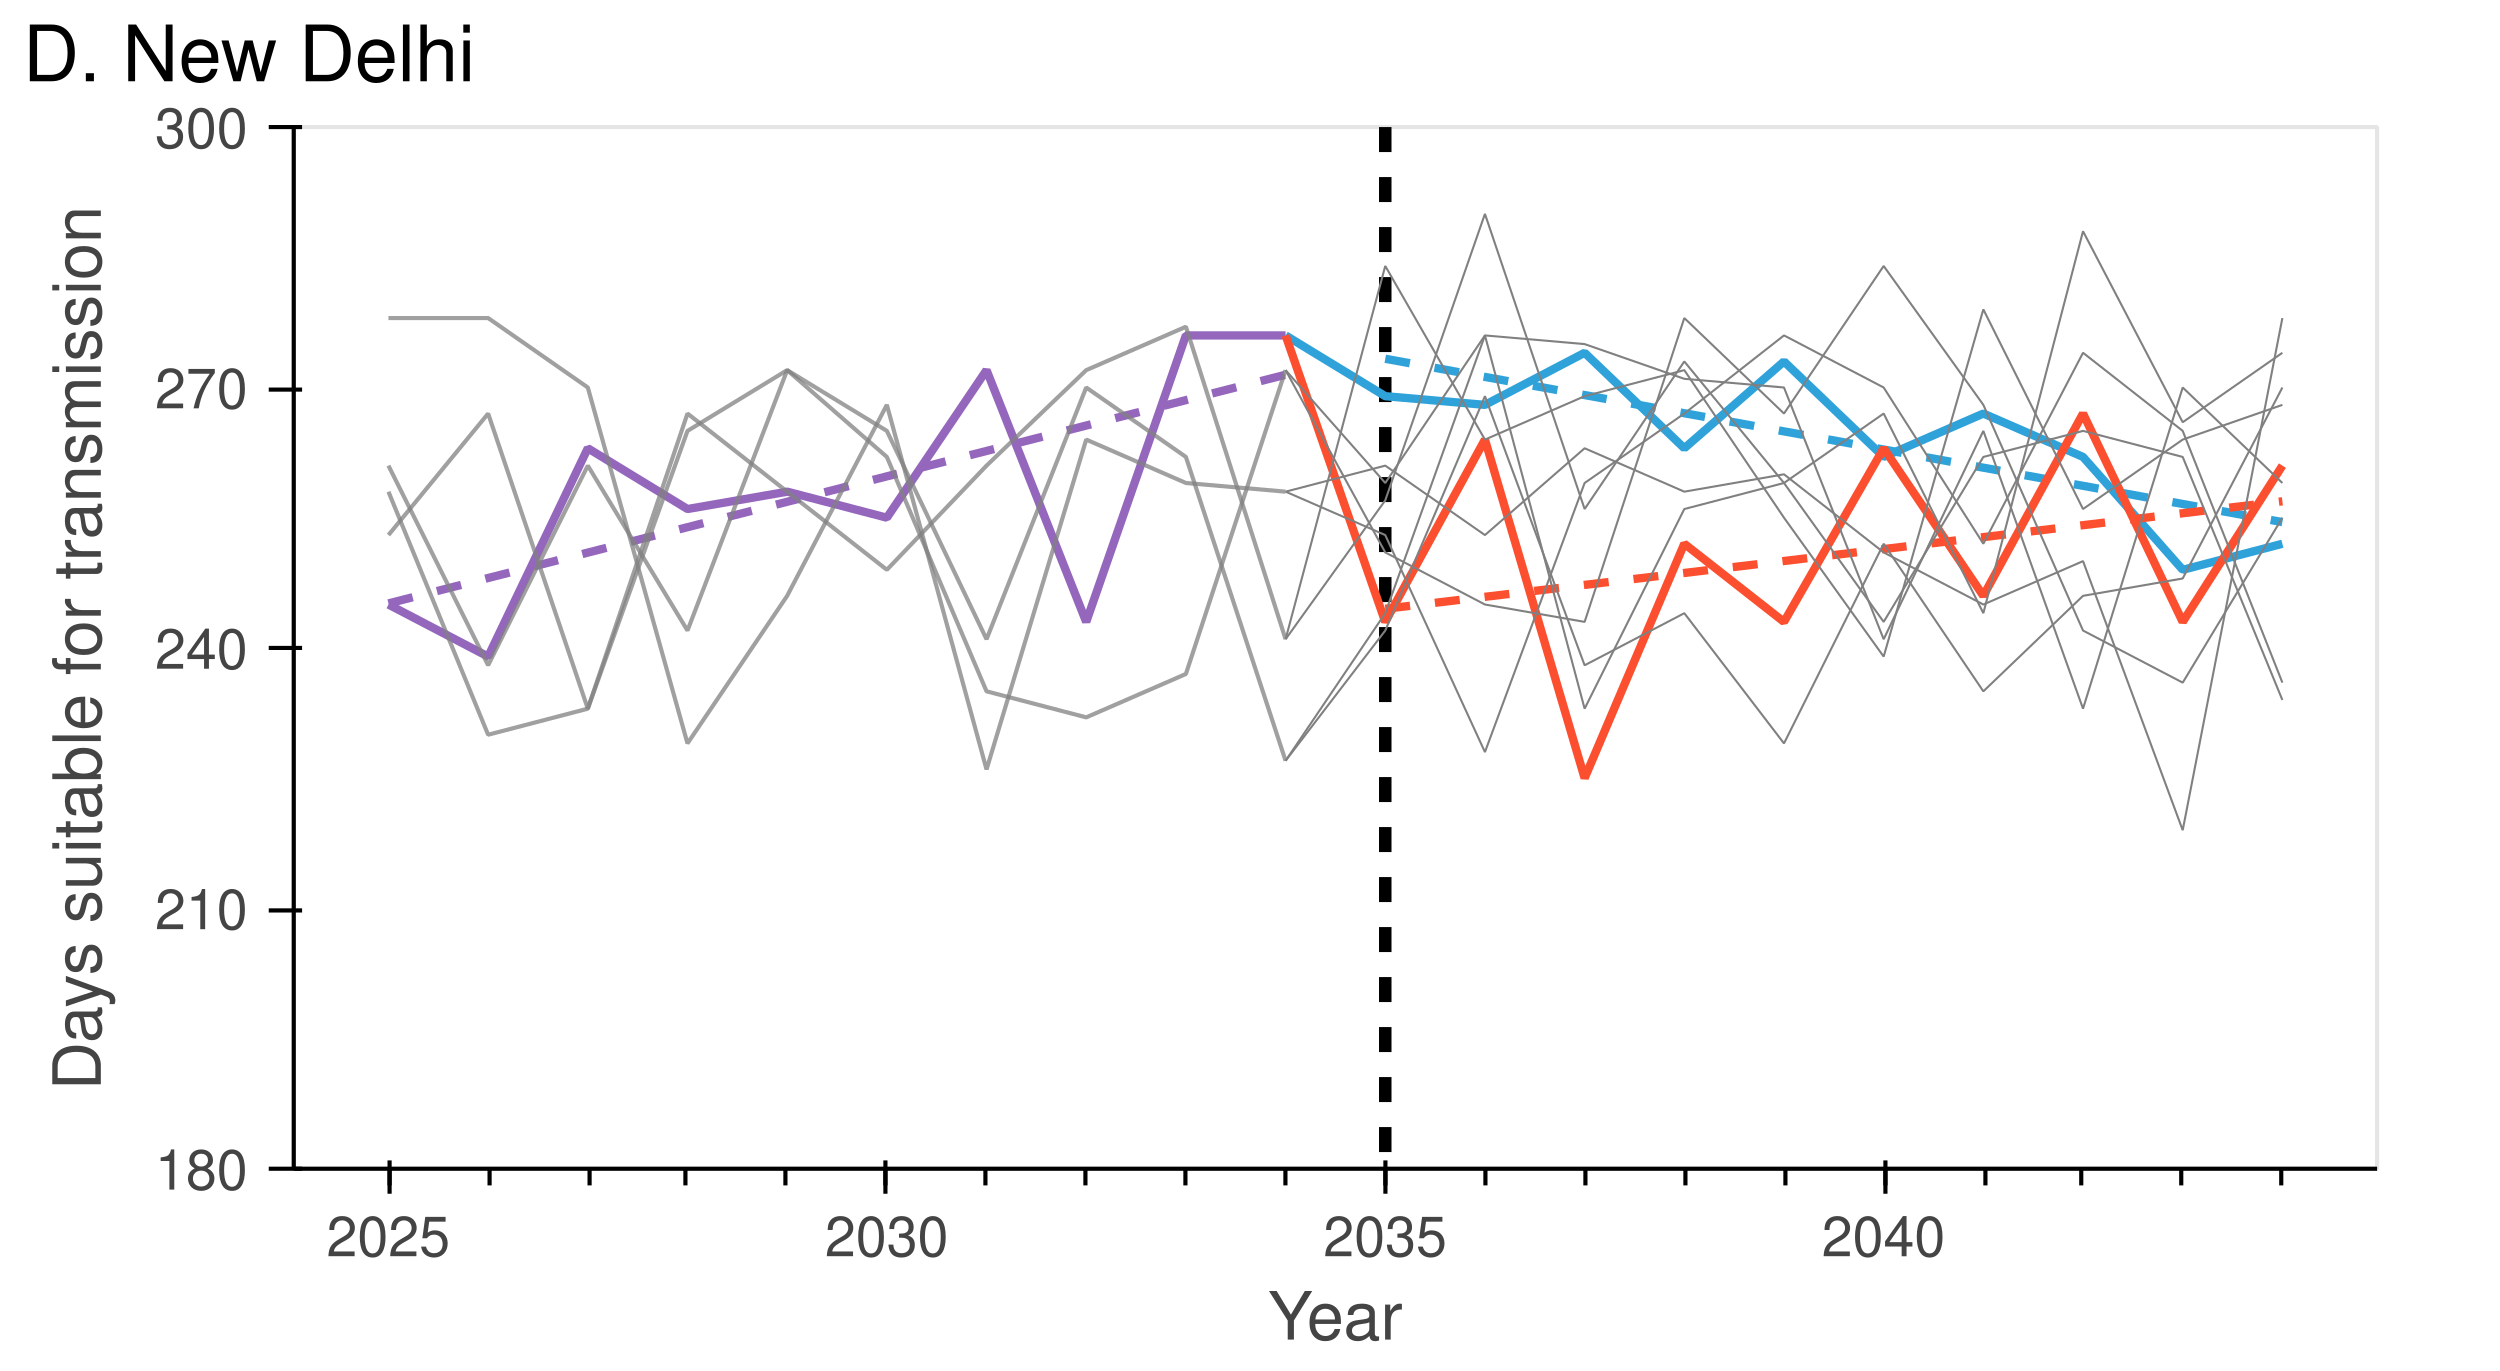
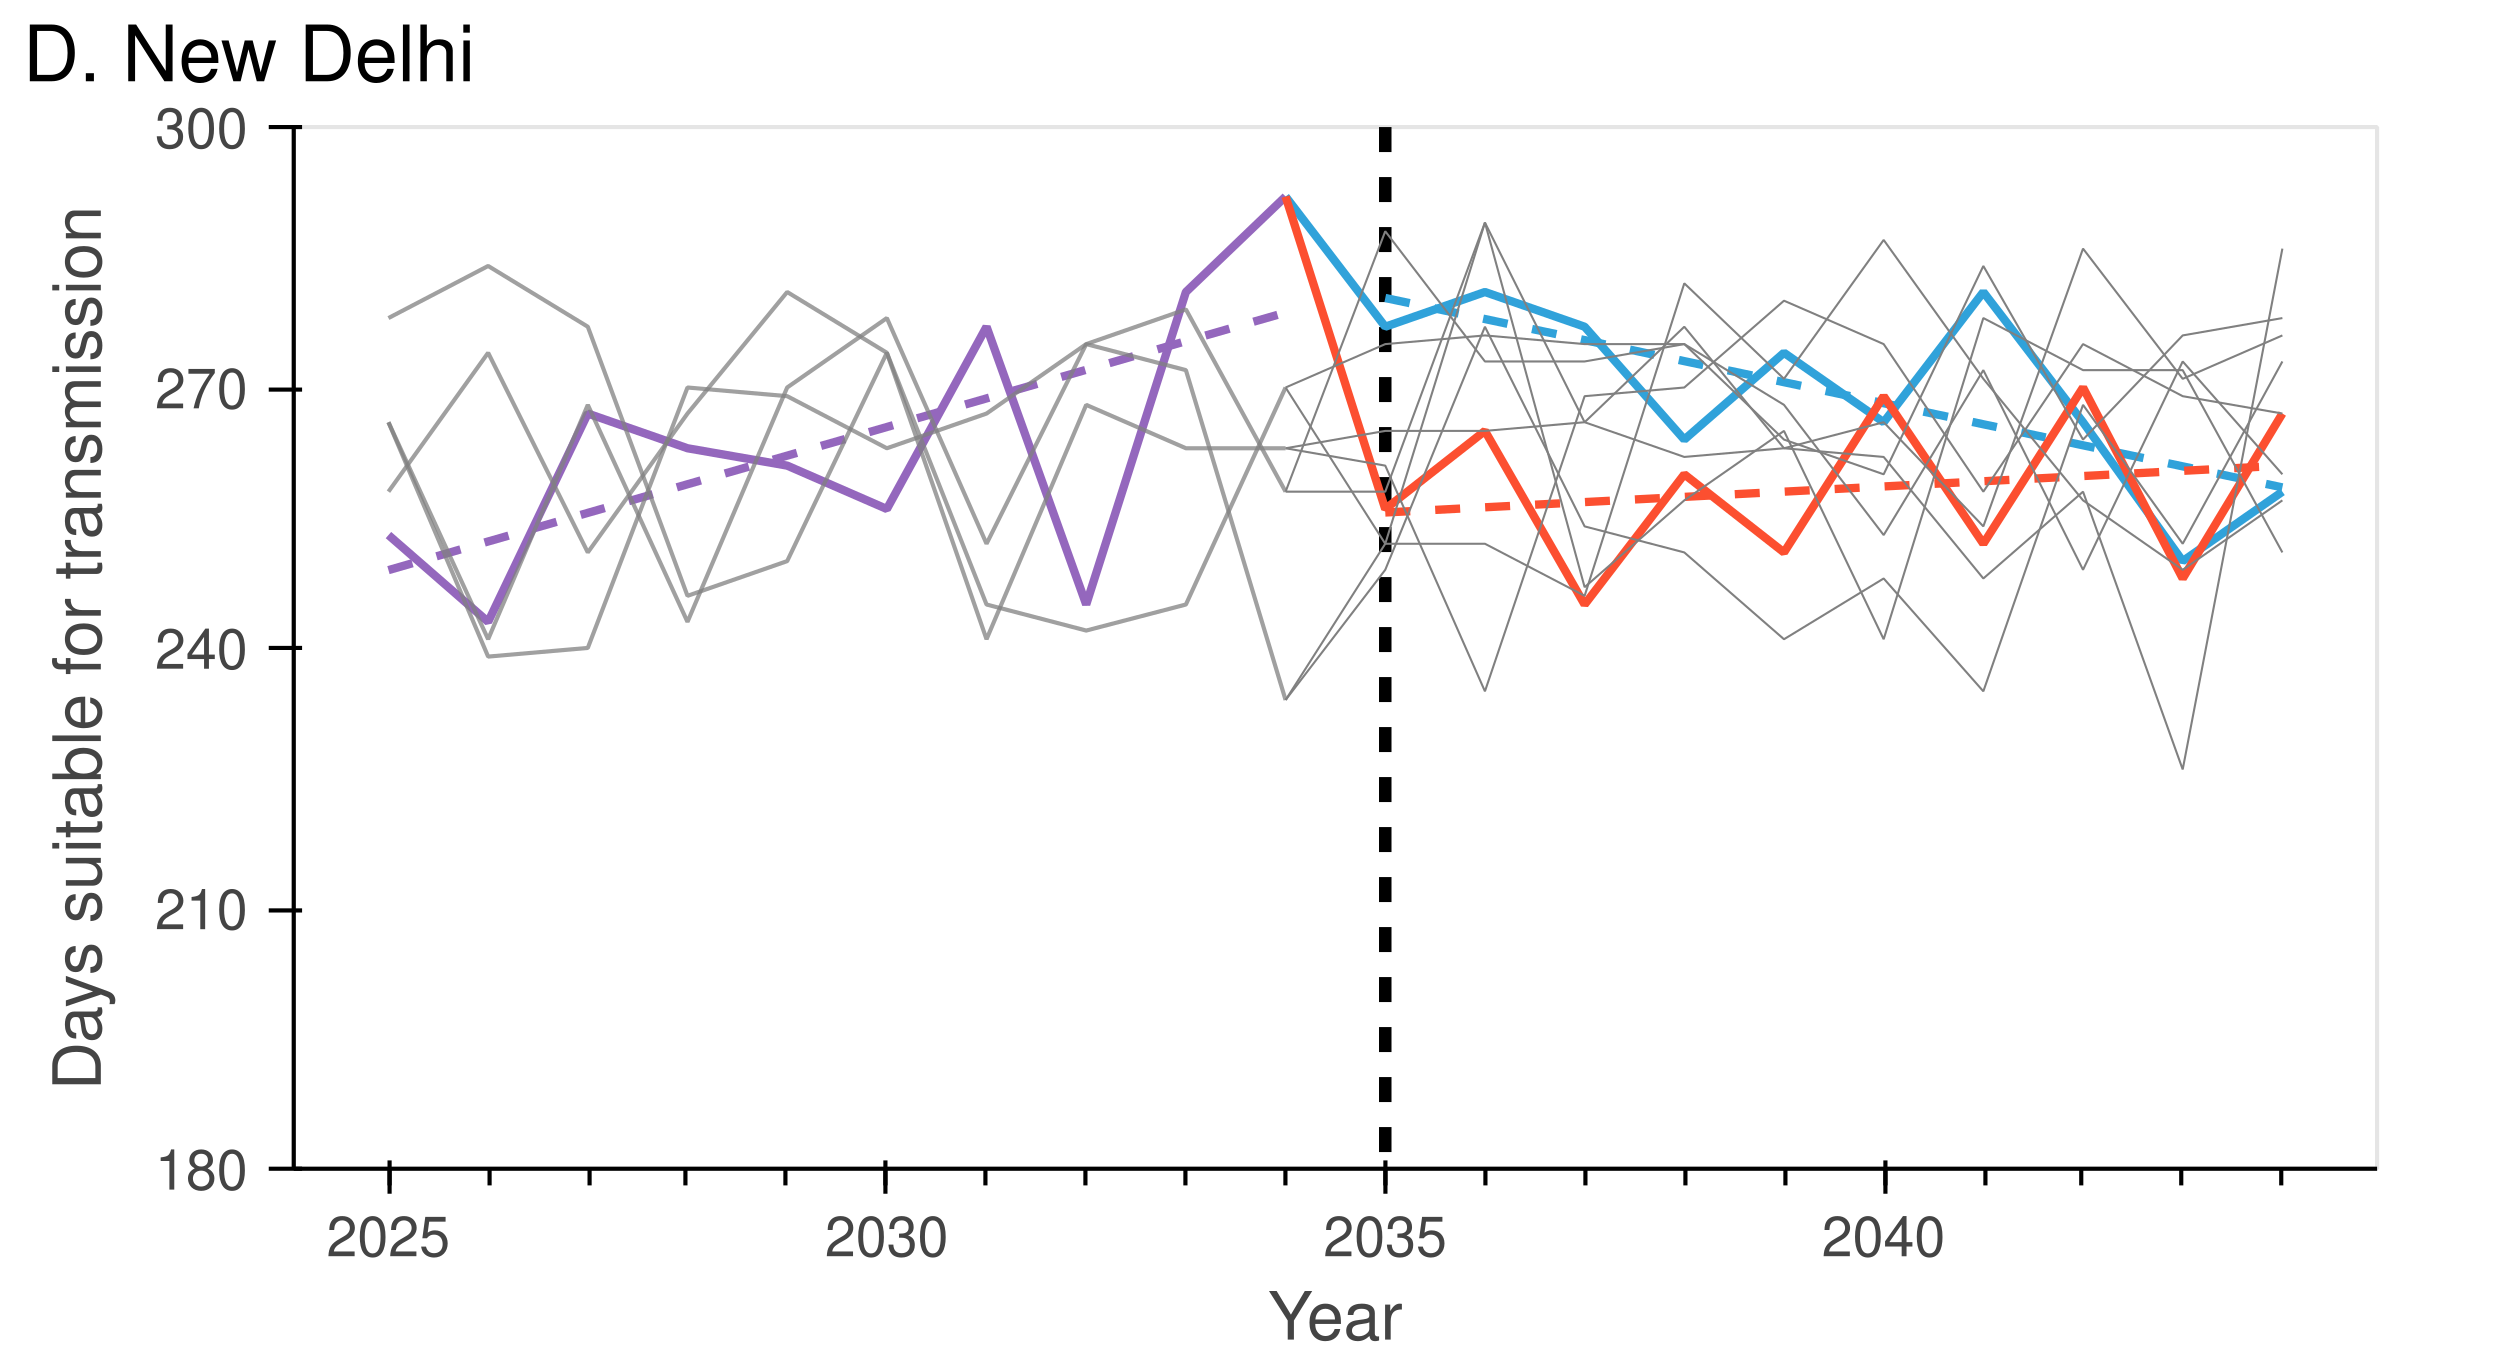
<svg xmlns="http://www.w3.org/2000/svg" version="1.1" width="600" height="329">
  <defs>
-     <clipPath id="OKZwgNwsenST">
+     <clipPath id="rtkAqnZEiMQG">
      <path fill="none" stroke="none" d="M 70.5 30.5 L 570.5 30.5 L 570.5 280.5 L 70.5 280.5 L 70.5 30.5 Z" />
    </clipPath>
-     <clipPath id="agPTXiNhwqbU">
+     <clipPath id="krGyRAGTbPbi">
      <path fill="none" stroke="none" d="M 70.5 30.5 L 570.5 30.5 L 570.5 280.5 L 70.5 280.5 L 70.5 30.5 Z" />
    </clipPath>
-     <clipPath id="rNeVgBmxwmKM">
+     <clipPath id="FiBwSpApkSmT">
      <path fill="none" stroke="none" d="M 70.5 30.5 L 570.5 30.5 L 570.5 280.5 L 70.5 280.5 L 70.5 30.5 Z" />
    </clipPath>
-     <clipPath id="bxrUVeDFLBQF">
+     <clipPath id="KuNnvxkwigRq">
      <path fill="none" stroke="none" d="M 70.5 30.5 L 570.5 30.5 L 570.5 280.5 L 70.5 280.5 L 70.5 30.5 Z" />
    </clipPath>
-     <clipPath id="quuJXbeXfhCF">
+     <clipPath id="GlhozFecwQga">
      <path fill="none" stroke="none" d="M 70.5 30.5 L 570.5 30.5 L 570.5 280.5 L 70.5 280.5 L 70.5 30.5 Z" />
    </clipPath>
-     <clipPath id="TclTvPPacemW">
+     <clipPath id="HTmITSiZmlba">
      <path fill="none" stroke="none" d="M 70.5 30.5 L 570.5 30.5 L 570.5 280.5 L 70.5 280.5 L 70.5 30.5 Z" />
    </clipPath>
-     <clipPath id="CnnwhAOxydBD">
+     <clipPath id="dTkKpmLmMZuZ">
      <path fill="none" stroke="none" d="M 70.5 30.5 L 570.5 30.5 L 570.5 280.5 L 70.5 280.5 L 70.5 30.5 Z" />
    </clipPath>
-     <clipPath id="kLJTlupSGosp">
+     <clipPath id="qzUEhOIWSkwe">
      <path fill="none" stroke="none" d="M 70.5 30.5 L 570.5 30.5 L 570.5 280.5 L 70.5 280.5 L 70.5 30.5 Z" />
    </clipPath>
-     <clipPath id="kJVphkPHGKJU">
+     <clipPath id="GNuRtRVAVIal">
      <path fill="none" stroke="none" d="M 70.5 30.5 L 570.5 30.5 L 570.5 280.5 L 70.5 280.5 L 70.5 30.5 Z" />
    </clipPath>
-     <clipPath id="NyBGlDquDtAv">
+     <clipPath id="ixdMcREObWSs">
      <path fill="none" stroke="none" d="M 70.5 30.5 L 570.5 30.5 L 570.5 280.5 L 70.5 280.5 L 70.5 30.5 Z" />
    </clipPath>
-     <clipPath id="wfMfTvnCVLdW">
+     <clipPath id="LilOiKgpwcqC">
      <path fill="none" stroke="none" d="M 70.5 30.5 L 570.5 30.5 L 570.5 280.5 L 70.5 280.5 L 70.5 30.5 Z" />
    </clipPath>
-     <clipPath id="CofowfnCKiJT">
+     <clipPath id="qpTtxahbfGlG">
      <path fill="none" stroke="none" d="M 70.5 30.5 L 570.5 30.5 L 570.5 280.5 L 70.5 280.5 L 70.5 30.5 Z" />
    </clipPath>
-     <clipPath id="NgEFydFmOMqO">
+     <clipPath id="VBiCdpMvzpVK">
      <path fill="none" stroke="none" d="M 70.5 30.5 L 570.5 30.5 L 570.5 280.5 L 70.5 280.5 L 70.5 30.5 Z" />
    </clipPath>
-     <clipPath id="yduItiFzTehD">
+     <clipPath id="LqvDwEHpBtyq">
      <path fill="none" stroke="none" d="M 70.5 30.5 L 570.5 30.5 L 570.5 280.5 L 70.5 280.5 L 70.5 30.5 Z" />
    </clipPath>
-     <clipPath id="QevnAaHAskaM">
+     <clipPath id="IJhRMAturFxX">
      <path fill="none" stroke="none" d="M 70.5 30.5 L 570.5 30.5 L 570.5 280.5 L 70.5 280.5 L 70.5 30.5 Z" />
    </clipPath>
-     <clipPath id="QAsRMQNvRQgW">
+     <clipPath id="eHEvqbuZldTR">
      <path fill="none" stroke="none" d="M 70.5 30.5 L 570.5 30.5 L 570.5 280.5 L 70.5 280.5 L 70.5 30.5 Z" />
    </clipPath>
-     <clipPath id="ckOntlmGBfTv">
+     <clipPath id="xCRyeHIwMAIO">
      <path fill="none" stroke="none" d="M 70.5 30.5 L 570.5 30.5 L 570.5 280.5 L 70.5 280.5 L 70.5 30.5 Z" />
    </clipPath>
-     <clipPath id="ATnwAMUvflhf">
+     <clipPath id="hLIVxlsxoJrr">
      <path fill="none" stroke="none" d="M 70.5 30.5 L 570.5 30.5 L 570.5 280.5 L 70.5 280.5 L 70.5 30.5 Z" />
    </clipPath>
-     <clipPath id="DrTexXzEWREN">
+     <clipPath id="cSsltFIhimVO">
      <path fill="none" stroke="none" d="M 70.5 30.5 L 570.5 30.5 L 570.5 280.5 L 70.5 280.5 L 70.5 30.5 Z" />
    </clipPath>
-     <clipPath id="LSXVKocnrFmc">
+     <clipPath id="muAGTocgcmUw">
      <path fill="none" stroke="none" d="M 70.5 30.5 L 570.5 30.5 L 570.5 280.5 L 70.5 280.5 L 70.5 30.5 Z" />
    </clipPath>
-     <clipPath id="NcxMCHpPLpxA">
+     <clipPath id="DcmmHgWIOTaO">
      <path fill="none" stroke="none" d="M 70.5 30.5 L 570.5 30.5 L 570.5 280.5 L 70.5 280.5 L 70.5 30.5 Z" />
    </clipPath>
-     <clipPath id="uvarFoJdOSTx">
+     <clipPath id="vdTJyMWToAMT">
      <path fill="none" stroke="none" d="M 70.5 30.5 L 570.5 30.5 L 570.5 280.5 L 70.5 280.5 L 70.5 30.5 Z" />
    </clipPath>
-     <clipPath id="DQznWTsfOCar">
+     <clipPath id="XoCvsmcRxTHG">
      <path fill="none" stroke="none" d="M 70.5 30.5 L 570.5 30.5 L 570.5 280.5 L 70.5 280.5 L 70.5 30.5 Z" />
    </clipPath>
  </defs>
  <path fill="none" stroke="#e5e5e5" paint-order="fill" d="M 70.5 30.5 L 570.5 30.5 L 570.5 280.5 L 70.5 280.5 L 70.5 30.5 Z" stroke-linejoin="bevel" stroke-miterlimit="10" />
-   <path fill="none" stroke="black" paint-order="fill" d="M 332.462 30.5 L 332.462 280.5" stroke-linejoin="bevel" stroke-miterlimit="10" stroke-width="3" stroke-dasharray="6" clip-path="url(#rNeVgBmxwmKM)" />
-   <path fill="none" stroke="#9467bd" paint-order="fill" d="M 93.227 145.083 L 117.151 157.583 L 141.074 107.583 L 164.998 122.167 L 188.921 118 L 212.844 124.25 L 236.768 88.833 L 260.691 149.25 L 284.615 80.5 L 308.538 80.5" stroke-linejoin="bevel" stroke-miterlimit="10" stroke-width="2" clip-path="url(#bxrUVeDFLBQF)" />
-   <path fill="none" stroke="#9467bd" paint-order="fill" d="M 93.227 144.818 L 117.151 138.72 L 141.074 132.621 L 164.998 126.523 L 188.921 120.424 L 212.844 114.326 L 236.768 108.227 L 260.691 102.129 L 284.615 96.03 L 308.538 89.932" stroke-linejoin="bevel" stroke-miterlimit="10" stroke-width="2" stroke-dasharray="6" clip-path="url(#quuJXbeXfhCF)" />
-   <path fill="none" stroke="#30a2da" paint-order="fill" d="M 308.538 80.5 L 332.462 95.083 L 356.385 97.167 L 380.309 84.667 L 404.232 107.583 L 428.156 86.75 L 452.079 109.667 L 476.002 99.25 L 499.926 109.667 L 523.849 136.75 L 547.773 130.5" stroke-linejoin="bevel" stroke-miterlimit="10" stroke-width="2" clip-path="url(#TclTvPPacemW)" />
-   <path fill="none" stroke="#30a2da" paint-order="fill" d="M 332.462 86.106 L 356.385 90.462 L 380.309 94.818 L 404.232 99.174 L 428.156 103.53 L 452.079 107.886 L 476.002 112.242 L 499.926 116.598 L 523.849 120.955 L 547.773 125.311" stroke-linejoin="bevel" stroke-miterlimit="10" stroke-width="2" stroke-dasharray="6" clip-path="url(#CnnwhAOxydBD)" />
-   <path fill="none" stroke="#fc4f30" paint-order="fill" d="M 308.538 80.5 L 332.462 149.25 L 356.385 105.5 L 380.309 186.75 L 404.232 130.5 L 428.156 149.25 L 452.079 107.583 L 476.002 143 L 499.926 99.25 L 523.849 149.25 L 547.773 111.75" stroke-linejoin="bevel" stroke-miterlimit="10" stroke-width="2" clip-path="url(#kLJTlupSGosp)" />
-   <path fill="none" stroke="#fc4f30" paint-order="fill" d="M 332.462 146.106 L 356.385 143.24 L 380.309 140.374 L 404.232 137.508 L 428.156 134.641 L 452.079 131.775 L 476.002 128.909 L 499.926 126.043 L 523.849 123.177 L 547.773 120.311" stroke-linejoin="bevel" stroke-miterlimit="10" stroke-width="2" stroke-dasharray="6" clip-path="url(#kJVphkPHGKJU)" />
-   <path fill="none" stroke="rgb(128,128,128)" paint-order="fill" d="M 93.227 118 L 117.151 176.333 L 141.074 170.083 L 164.998 99.25 L 188.921 118 L 212.844 136.75 L 236.768 111.75 L 260.691 88.833 L 284.615 78.417 L 308.538 153.417" stroke-opacity="0.749" stroke-linejoin="bevel" stroke-miterlimit="10" clip-path="url(#NyBGlDquDtAv)" />
-   <path fill="none" stroke="grey" paint-order="fill" d="M 308.538 153.417 L 332.462 63.833 L 356.385 105.5 L 380.309 95.083 L 404.232 88.833 L 428.156 124.25 L 452.079 157.583 L 476.002 74.25 L 499.926 122.167 L 523.849 105.5 L 547.773 97.167" stroke-linejoin="bevel" stroke-miterlimit="10" stroke-width="0.5" clip-path="url(#wfMfTvnCVLdW)" />
-   <path fill="none" stroke="grey" paint-order="fill" d="M 308.538 153.417 L 332.462 120.083 L 356.385 51.333 L 380.309 122.167 L 404.232 86.75 L 428.156 115.917 L 452.079 99.25 L 476.002 147.167 L 499.926 55.5 L 523.849 101.333 L 547.773 84.667" stroke-linejoin="bevel" stroke-miterlimit="10" stroke-width="0.5" clip-path="url(#CofowfnCKiJT)" />
-   <path fill="none" stroke="rgb(128,128,128)" paint-order="fill" d="M 93.227 111.75 L 117.151 159.667 L 141.074 111.75 L 164.998 151.333 L 188.921 88.833 L 212.844 103.417 L 236.768 153.417 L 260.691 93 L 284.615 109.667 L 308.538 182.583" stroke-opacity="0.749" stroke-linejoin="bevel" stroke-miterlimit="10" clip-path="url(#NgEFydFmOMqO)" />
-   <path fill="none" stroke="grey" paint-order="fill" d="M 308.538 182.583 L 332.462 147.167 L 356.385 80.5 L 380.309 170.083 L 404.232 122.167 L 428.156 115.917 L 452.079 149.25 L 476.002 109.667 L 499.926 103.417 L 523.849 109.667 L 547.773 168" stroke-linejoin="bevel" stroke-miterlimit="10" stroke-width="0.5" clip-path="url(#yduItiFzTehD)" />
-   <path fill="none" stroke="grey" paint-order="fill" d="M 308.538 182.583 L 332.462 151.333 L 356.385 95.083 L 380.309 159.667 L 404.232 147.167 L 428.156 178.417 L 452.079 130.5 L 476.002 165.917 L 499.926 143 L 523.849 138.833 L 547.773 93" stroke-linejoin="bevel" stroke-miterlimit="10" stroke-width="0.5" clip-path="url(#QevnAaHAskaM)" />
-   <path fill="none" stroke="rgb(128,128,128)" paint-order="fill" d="M 93.227 128.417 L 117.151 99.25 L 141.074 170.083 L 164.998 103.417 L 188.921 88.833 L 212.844 109.667 L 236.768 165.917 L 260.691 172.167 L 284.615 161.75 L 308.538 88.833" stroke-opacity="0.749" stroke-linejoin="bevel" stroke-miterlimit="10" clip-path="url(#QAsRMQNvRQgW)" />
-   <path fill="none" stroke="grey" paint-order="fill" d="M 308.538 88.833 L 332.462 132.583 L 356.385 145.083 L 380.309 149.25 L 404.232 76.333 L 428.156 99.25 L 452.079 63.833 L 476.002 97.167 L 499.926 151.333 L 523.849 163.833 L 547.773 124.25" stroke-linejoin="bevel" stroke-miterlimit="10" stroke-width="0.5" clip-path="url(#ckOntlmGBfTv)" />
-   <path fill="none" stroke="grey" paint-order="fill" d="M 308.538 88.833 L 332.462 115.917 L 356.385 80.5 L 380.309 82.583 L 404.232 90.917 L 428.156 93 L 452.079 153.417 L 476.002 103.417 L 499.926 170.083 L 523.849 93 L 547.773 115.917" stroke-linejoin="bevel" stroke-miterlimit="10" stroke-width="0.5" clip-path="url(#ATnwAMUvflhf)" />
-   <path fill="none" stroke="rgb(128,128,128)" paint-order="fill" d="M 93.227 76.333 L 117.151 76.333 L 141.074 93 L 164.998 178.417 L 188.921 143 L 212.844 97.167 L 236.768 184.667 L 260.691 105.5 L 284.615 115.917 L 308.538 118" stroke-opacity="0.749" stroke-linejoin="bevel" stroke-miterlimit="10" clip-path="url(#DrTexXzEWREN)" />
-   <path fill="none" stroke="grey" paint-order="fill" d="M 308.538 118 L 332.462 128.417 L 356.385 180.5 L 380.309 115.917 L 404.232 99.25 L 428.156 80.5 L 452.079 93 L 476.002 130.5 L 499.926 84.667 L 523.849 103.417 L 547.773 163.833" stroke-linejoin="bevel" stroke-miterlimit="10" stroke-width="0.5" clip-path="url(#LSXVKocnrFmc)" />
-   <path fill="none" stroke="grey" paint-order="fill" d="M 308.538 118 L 332.462 111.75 L 356.385 128.417 L 380.309 107.583 L 404.232 118 L 428.156 113.833 L 452.079 132.583 L 476.002 145.083 L 499.926 134.667 L 523.849 199.25 L 547.773 76.333" stroke-linejoin="bevel" stroke-miterlimit="10" stroke-width="0.5" clip-path="url(#NcxMCHpPLpxA)" />
+   <path fill="none" stroke="black" paint-order="fill" d="M 332.462 30.5 L 332.462 280.5" stroke-linejoin="bevel" stroke-miterlimit="10" stroke-width="3" stroke-dasharray="6" clip-path="url(#FiBwSpApkSmT)" />
+   <path fill="none" stroke="#9467bd" paint-order="fill" d="M 93.227 128.417 L 117.151 149.25 L 141.074 99.25 L 164.998 107.583 L 188.921 111.75 L 212.844 122.167 L 236.768 78.417 L 260.691 145.083 L 284.615 70.083 L 308.538 47.167" stroke-linejoin="bevel" stroke-miterlimit="10" stroke-width="2" clip-path="url(#KuNnvxkwigRq)" />
+   <path fill="none" stroke="#9467bd" paint-order="fill" d="M 93.227 136.826 L 117.151 129.957 L 141.074 123.088 L 164.998 116.22 L 188.921 109.351 L 212.844 102.482 L 236.768 95.614 L 260.691 88.745 L 284.615 81.876 L 308.538 75.008" stroke-linejoin="bevel" stroke-miterlimit="10" stroke-width="2" stroke-dasharray="6" clip-path="url(#GlhozFecwQga)" />
+   <path fill="none" stroke="#30a2da" paint-order="fill" d="M 308.538 47.167 L 332.462 78.417 L 356.385 70.083 L 380.309 78.417 L 404.232 105.5 L 428.156 84.667 L 452.079 101.333 L 476.002 70.083 L 499.926 101.333 L 523.849 134.667 L 547.773 118" stroke-linejoin="bevel" stroke-miterlimit="10" stroke-width="2" clip-path="url(#HTmITSiZmlba)" />
+   <path fill="none" stroke="#30a2da" paint-order="fill" d="M 332.462 71.523 L 356.385 76.573 L 380.309 81.624 L 404.232 86.674 L 428.156 91.725 L 452.079 96.775 L 476.002 101.826 L 499.926 106.876 L 523.849 111.927 L 547.773 116.977" stroke-linejoin="bevel" stroke-miterlimit="10" stroke-width="2" stroke-dasharray="6" clip-path="url(#dTkKpmLmMZuZ)" />
+   <path fill="none" stroke="#fc4f30" paint-order="fill" d="M 308.538 47.167 L 332.462 122.167 L 356.385 103.417 L 380.309 145.083 L 404.232 113.833 L 428.156 132.583 L 452.079 95.083 L 476.002 130.5 L 499.926 93 L 523.849 138.833 L 547.773 99.25" stroke-linejoin="bevel" stroke-miterlimit="10" stroke-width="2" clip-path="url(#qzUEhOIWSkwe)" />
+   <path fill="none" stroke="#fc4f30" paint-order="fill" d="M 332.462 123 L 356.385 121.75 L 380.309 120.5 L 404.232 119.25 L 428.156 118 L 452.079 116.75 L 476.002 115.5 L 499.926 114.25 L 523.849 113 L 547.773 111.75" stroke-linejoin="bevel" stroke-miterlimit="10" stroke-width="2" stroke-dasharray="6" clip-path="url(#GNuRtRVAVIal)" />
+   <path fill="none" stroke="rgb(128,128,128)" paint-order="fill" d="M 93.227 101.333 L 117.151 157.583 L 141.074 155.5 L 164.998 93 L 188.921 95.083 L 212.844 107.583 L 236.768 99.25 L 260.691 82.583 L 284.615 74.25 L 308.538 118" stroke-opacity="0.749" stroke-linejoin="bevel" stroke-miterlimit="10" clip-path="url(#ixdMcREObWSs)" />
+   <path fill="none" stroke="grey" paint-order="fill" d="M 308.538 118 L 332.462 55.5 L 356.385 86.75 L 380.309 86.75 L 404.232 82.583 L 428.156 105.5 L 452.079 113.833 L 476.002 63.833 L 499.926 105.5 L 523.849 80.5 L 547.773 76.333" stroke-linejoin="bevel" stroke-miterlimit="10" stroke-width="0.5" clip-path="url(#LilOiKgpwcqC)" />
+   <path fill="none" stroke="grey" paint-order="fill" d="M 308.538 118 L 332.462 118 L 356.385 53.417 L 380.309 101.333 L 404.232 78.417 L 428.156 107.583 L 452.079 101.333 L 476.002 126.333 L 499.926 59.667 L 523.849 90.917 L 547.773 80.5" stroke-linejoin="bevel" stroke-miterlimit="10" stroke-width="0.5" clip-path="url(#qpTtxahbfGlG)" />
+   <path fill="none" stroke="rgb(128,128,128)" paint-order="fill" d="M 93.227 101.333 L 117.151 153.417 L 141.074 97.167 L 164.998 149.25 L 188.921 93 L 212.844 76.333 L 236.768 130.5 L 260.691 82.583 L 284.615 88.833 L 308.538 168" stroke-opacity="0.749" stroke-linejoin="bevel" stroke-miterlimit="10" clip-path="url(#VBiCdpMvzpVK)" />
+   <path fill="none" stroke="grey" paint-order="fill" d="M 308.538 168 L 332.462 130.5 L 356.385 53.417 L 380.309 140.917 L 404.232 120.083 L 428.156 103.417 L 452.079 153.417 L 476.002 76.333 L 499.926 88.833 L 523.849 88.833 L 547.773 132.583" stroke-linejoin="bevel" stroke-miterlimit="10" stroke-width="0.5" clip-path="url(#LqvDwEHpBtyq)" />
+   <path fill="none" stroke="grey" paint-order="fill" d="M 308.538 168 L 332.462 136.75 L 356.385 78.417 L 380.309 126.333 L 404.232 132.583 L 428.156 153.417 L 452.079 138.833 L 476.002 165.917 L 499.926 97.167 L 523.849 130.5 L 547.773 86.75" stroke-linejoin="bevel" stroke-miterlimit="10" stroke-width="0.5" clip-path="url(#IJhRMAturFxX)" />
+   <path fill="none" stroke="rgb(128,128,128)" paint-order="fill" d="M 93.227 118 L 117.151 84.667 L 141.074 132.583 L 164.998 99.25 L 188.921 70.083 L 212.844 84.667 L 236.768 145.083 L 260.691 151.333 L 284.615 145.083 L 308.538 93" stroke-opacity="0.749" stroke-linejoin="bevel" stroke-miterlimit="10" clip-path="url(#eHEvqbuZldTR)" />
+   <path fill="none" stroke="grey" paint-order="fill" d="M 308.538 93 L 332.462 130.5 L 356.385 130.5 L 380.309 143 L 404.232 68 L 428.156 90.917 L 452.079 57.583 L 476.002 90.917 L 499.926 120.083 L 523.849 136.75 L 547.773 120.083" stroke-linejoin="bevel" stroke-miterlimit="10" stroke-width="0.5" clip-path="url(#xCRyeHIwMAIO)" />
+   <path fill="none" stroke="grey" paint-order="fill" d="M 308.538 93 L 332.462 82.583 L 356.385 80.5 L 380.309 82.583 L 404.232 82.583 L 428.156 97.167 L 452.079 128.417 L 476.002 88.833 L 499.926 136.75 L 523.849 86.75 L 547.773 113.833" stroke-linejoin="bevel" stroke-miterlimit="10" stroke-width="0.5" clip-path="url(#hLIVxlsxoJrr)" />
+   <path fill="none" stroke="rgb(128,128,128)" paint-order="fill" d="M 93.227 76.333 L 117.151 63.833 L 141.074 78.417 L 164.998 143 L 188.921 134.667 L 212.844 84.667 L 236.768 153.417 L 260.691 97.167 L 284.615 107.583 L 308.538 107.583" stroke-opacity="0.749" stroke-linejoin="bevel" stroke-miterlimit="10" clip-path="url(#cSsltFIhimVO)" />
+   <path fill="none" stroke="grey" paint-order="fill" d="M 308.538 107.583 L 332.462 111.75 L 356.385 165.917 L 380.309 95.083 L 404.232 93 L 428.156 72.167 L 452.079 82.583 L 476.002 118 L 499.926 82.583 L 523.849 95.083 L 547.773 99.25" stroke-linejoin="bevel" stroke-miterlimit="10" stroke-width="0.5" clip-path="url(#muAGTocgcmUw)" />
+   <path fill="none" stroke="grey" paint-order="fill" d="M 308.538 107.583 L 332.462 103.417 L 356.385 103.417 L 380.309 101.333 L 404.232 109.667 L 428.156 107.583 L 452.079 109.667 L 476.002 138.833 L 499.926 118 L 523.849 184.667 L 547.773 59.667" stroke-linejoin="bevel" stroke-miterlimit="10" stroke-width="0.5" clip-path="url(#DcmmHgWIOTaO)" />
  <path fill="none" stroke="black" paint-order="fill" d="M 70.5 280.5 L 570.5 280.5" stroke-linejoin="bevel" stroke-miterlimit="10" />
  <path fill="none" stroke="black" paint-order="fill" d="M 93.5 286.5 L 93.5 278.5 M 212.5 286.5 L 212.5 278.5 M 332.5 286.5 L 332.5 278.5 M 452.5 286.5 L 452.5 278.5" stroke-linejoin="bevel" stroke-miterlimit="10" />
  <path fill="none" stroke="black" paint-order="fill" d="M 93.5 284.5 L 93.5 280.5 M 117.5 284.5 L 117.5 280.5 M 141.5 284.5 L 141.5 280.5 M 164.5 284.5 L 164.5 280.5 M 188.5 284.5 L 188.5 280.5 M 212.5 284.5 L 212.5 280.5 M 236.5 284.5 L 236.5 280.5 M 260.5 284.5 L 260.5 280.5 M 284.5 284.5 L 284.5 280.5 M 308.5 284.5 L 308.5 280.5 M 332.5 284.5 L 332.5 280.5 M 356.5 284.5 L 356.5 280.5 M 380.5 284.5 L 380.5 280.5 M 404.5 284.5 L 404.5 280.5 M 428.5 284.5 L 428.5 280.5 M 452.5 284.5 L 452.5 280.5 M 476.5 284.5 L 476.5 280.5 M 499.5 284.5 L 499.5 280.5 M 523.5 284.5 L 523.5 280.5 M 547.5 284.5 L 547.5 280.5" stroke-linejoin="bevel" stroke-miterlimit="10" />
  <text fill="#444444" stroke="none" font-family="helvetica" font-size="10pt" font-style="normal" font-weight="normal" text-decoration="normal" x="77.861" y="301" text-anchor="start" dominant-baseline="alphabetic" transform="matrix(1, 0, 0, 1, 0.5, 0.5)">2025</text>
  <text fill="none" stroke="rgb(0,0,0)" font-family="helvetica" font-size="10pt" font-style="normal" font-weight="normal" text-decoration="normal" x="77.861" y="301" text-anchor="start" dominant-baseline="alphabetic" transform="matrix(1, 0, 0, 1, 0.5, 0.5)" stroke-opacity="0" stroke-linejoin="bevel" stroke-miterlimit="10">2025</text>
  <text fill="#444444" stroke="none" font-family="helvetica" font-size="10pt" font-style="normal" font-weight="normal" text-decoration="normal" x="197.478" y="301" text-anchor="start" dominant-baseline="alphabetic" transform="matrix(1, 0, 0, 1, 0.5, 0.5)">2030</text>
  <text fill="none" stroke="rgb(0,0,0)" font-family="helvetica" font-size="10pt" font-style="normal" font-weight="normal" text-decoration="normal" x="197.478" y="301" text-anchor="start" dominant-baseline="alphabetic" transform="matrix(1, 0, 0, 1, 0.5, 0.5)" stroke-opacity="0" stroke-linejoin="bevel" stroke-miterlimit="10">2030</text>
  <text fill="#444444" stroke="none" font-family="helvetica" font-size="10pt" font-style="normal" font-weight="normal" text-decoration="normal" x="317.095" y="301" text-anchor="start" dominant-baseline="alphabetic" transform="matrix(1, 0, 0, 1, 0.5, 0.5)">2035</text>
  <text fill="none" stroke="rgb(0,0,0)" font-family="helvetica" font-size="10pt" font-style="normal" font-weight="normal" text-decoration="normal" x="317.095" y="301" text-anchor="start" dominant-baseline="alphabetic" transform="matrix(1, 0, 0, 1, 0.5, 0.5)" stroke-opacity="0" stroke-linejoin="bevel" stroke-miterlimit="10">2035</text>
  <text fill="#444444" stroke="none" font-family="helvetica" font-size="10pt" font-style="normal" font-weight="normal" text-decoration="normal" x="436.712" y="301" text-anchor="start" dominant-baseline="alphabetic" transform="matrix(1, 0, 0, 1, 0.5, 0.5)">2040</text>
  <text fill="none" stroke="rgb(0,0,0)" font-family="helvetica" font-size="10pt" font-style="normal" font-weight="normal" text-decoration="normal" x="436.712" y="301" text-anchor="start" dominant-baseline="alphabetic" transform="matrix(1, 0, 0, 1, 0.5, 0.5)" stroke-opacity="0" stroke-linejoin="bevel" stroke-miterlimit="10">2040</text>
  <text fill="#444444" stroke="none" font-family="helvetica" font-size="12pt" font-style="normal" font-weight="normal" text-decoration="normal" x="303.85" y="321" text-anchor="start" dominant-baseline="alphabetic" transform="matrix(1, 0, 0, 1, 0.5, 0.5)">Year</text>
  <text fill="none" stroke="rgb(0,0,0)" font-family="helvetica" font-size="12pt" font-style="normal" font-weight="normal" text-decoration="normal" x="303.85" y="321" text-anchor="start" dominant-baseline="alphabetic" transform="matrix(1, 0, 0, 1, 0.5, 0.5)" stroke-opacity="0" stroke-linejoin="bevel" stroke-miterlimit="10">Year</text>
  <path fill="none" stroke="black" paint-order="fill" d="M 70.5 280.5 L 70.5 30.5" stroke-linejoin="bevel" stroke-miterlimit="10" />
  <path fill="none" stroke="black" paint-order="fill" d="M 64.5 280.5 L 72.5 280.5 M 64.5 218.5 L 72.5 218.5 M 64.5 155.5 L 72.5 155.5 M 64.5 93.5 L 72.5 93.5 M 64.5 30.5 L 72.5 30.5" stroke-linejoin="bevel" stroke-miterlimit="10" />
  <path fill="none" stroke="black" paint-order="fill" d="" stroke-linejoin="bevel" stroke-miterlimit="10" />
  <text fill="#444444" stroke="none" font-family="helvetica" font-size="10pt" font-style="normal" font-weight="normal" text-decoration="normal" x="36.7" y="285" text-anchor="start" dominant-baseline="alphabetic" transform="matrix(1, 0, 0, 1, 0.5, 0.5)">180</text>
  <text fill="none" stroke="rgb(0,0,0)" font-family="helvetica" font-size="10pt" font-style="normal" font-weight="normal" text-decoration="normal" x="36.7" y="285" text-anchor="start" dominant-baseline="alphabetic" transform="matrix(1, 0, 0, 1, 0.5, 0.5)" stroke-opacity="0" stroke-linejoin="bevel" stroke-miterlimit="10">180</text>
  <text fill="#444444" stroke="none" font-family="helvetica" font-size="10pt" font-style="normal" font-weight="normal" text-decoration="normal" x="36.7" y="222.5" text-anchor="start" dominant-baseline="alphabetic" transform="matrix(1, 0, 0, 1, 0.5, 0.5)">210</text>
  <text fill="none" stroke="rgb(0,0,0)" font-family="helvetica" font-size="10pt" font-style="normal" font-weight="normal" text-decoration="normal" x="36.7" y="222.5" text-anchor="start" dominant-baseline="alphabetic" transform="matrix(1, 0, 0, 1, 0.5, 0.5)" stroke-opacity="0" stroke-linejoin="bevel" stroke-miterlimit="10">210</text>
  <text fill="#444444" stroke="none" font-family="helvetica" font-size="10pt" font-style="normal" font-weight="normal" text-decoration="normal" x="36.7" y="160" text-anchor="start" dominant-baseline="alphabetic" transform="matrix(1, 0, 0, 1, 0.5, 0.5)">240</text>
  <text fill="none" stroke="rgb(0,0,0)" font-family="helvetica" font-size="10pt" font-style="normal" font-weight="normal" text-decoration="normal" x="36.7" y="160" text-anchor="start" dominant-baseline="alphabetic" transform="matrix(1, 0, 0, 1, 0.5, 0.5)" stroke-opacity="0" stroke-linejoin="bevel" stroke-miterlimit="10">240</text>
  <text fill="#444444" stroke="none" font-family="helvetica" font-size="10pt" font-style="normal" font-weight="normal" text-decoration="normal" x="36.7" y="97.5" text-anchor="start" dominant-baseline="alphabetic" transform="matrix(1, 0, 0, 1, 0.5, 0.5)">270</text>
  <text fill="none" stroke="rgb(0,0,0)" font-family="helvetica" font-size="10pt" font-style="normal" font-weight="normal" text-decoration="normal" x="36.7" y="97.5" text-anchor="start" dominant-baseline="alphabetic" transform="matrix(1, 0, 0, 1, 0.5, 0.5)" stroke-opacity="0" stroke-linejoin="bevel" stroke-miterlimit="10">270</text>
  <text fill="#444444" stroke="none" font-family="helvetica" font-size="10pt" font-style="normal" font-weight="normal" text-decoration="normal" x="36.7" y="35" text-anchor="start" dominant-baseline="alphabetic" transform="matrix(1, 0, 0, 1, 0.5, 0.5)">300</text>
  <text fill="none" stroke="rgb(0,0,0)" font-family="helvetica" font-size="10pt" font-style="normal" font-weight="normal" text-decoration="normal" x="36.7" y="35" text-anchor="start" dominant-baseline="alphabetic" transform="matrix(1, 0, 0, 1, 0.5, 0.5)" stroke-opacity="0" stroke-linejoin="bevel" stroke-miterlimit="10">300</text>
  <text fill="#444444" stroke="none" font-family="helvetica" font-size="12pt" font-style="normal" font-weight="normal" text-decoration="normal" x="-77.442" y="150" text-anchor="start" dominant-baseline="alphabetic" transform="matrix(6.123233995736766e-17, -1, 1, 6.123233995736766e-17, -125.8, 184.2)">Days suitable for transmission</text>
  <text fill="none" stroke="rgb(0,0,0)" font-family="helvetica" font-size="12pt" font-style="normal" font-weight="normal" text-decoration="normal" x="-77.442" y="150" text-anchor="start" dominant-baseline="alphabetic" transform="matrix(6.123233995736766e-17, -1, 1, 6.123233995736766e-17, -125.8, 184.2)" stroke-opacity="0" stroke-linejoin="bevel" stroke-miterlimit="10">Days suitable for transmission</text>
  <text fill="black" stroke="none" font-family="helvetica" font-size="14pt" font-style="normal" font-weight="normal" text-decoration="normal" x="0" y="14" text-anchor="start" dominant-baseline="alphabetic" transform="matrix(1, 0, 0, 1, 5.5, 5.5)">D. New Delhi</text>
  <text fill="none" stroke="rgb(0,0,0)" font-family="helvetica" font-size="14pt" font-style="normal" font-weight="normal" text-decoration="normal" x="0" y="14" text-anchor="start" dominant-baseline="alphabetic" transform="matrix(1, 0, 0, 1, 5.5, 5.5)" stroke-opacity="0" stroke-linejoin="bevel" stroke-miterlimit="10">D. New Delhi</text>
</svg>
